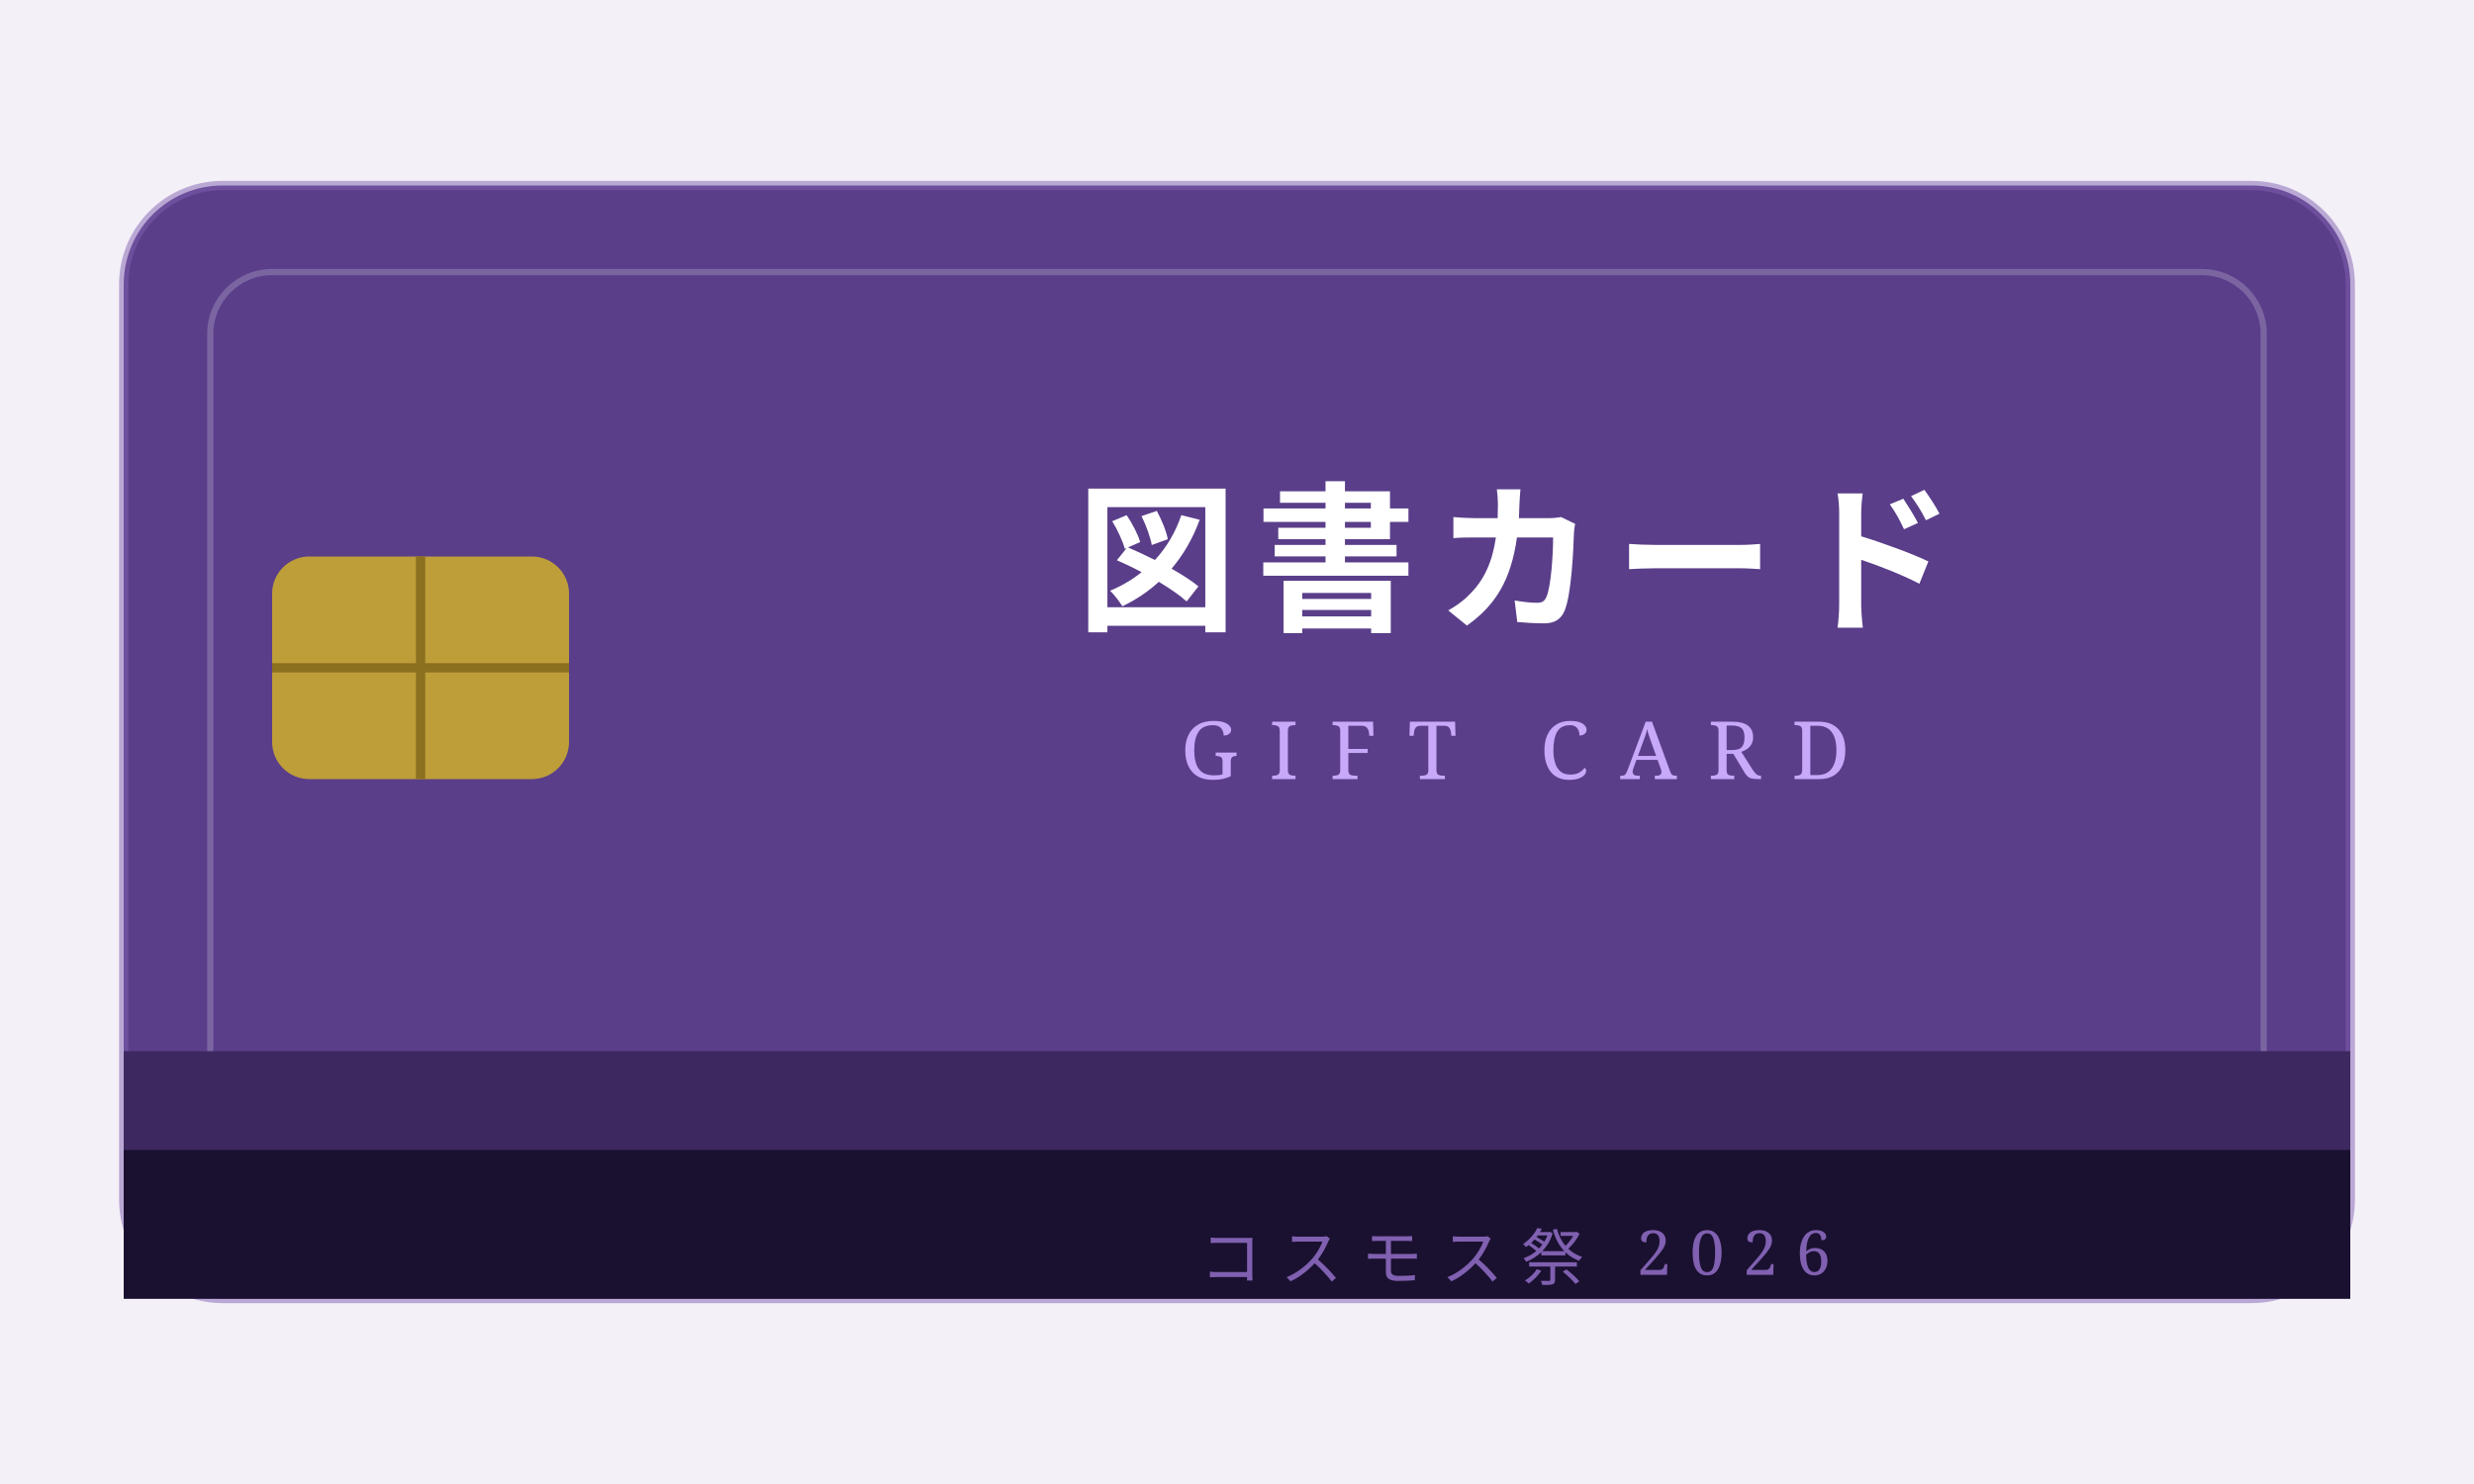
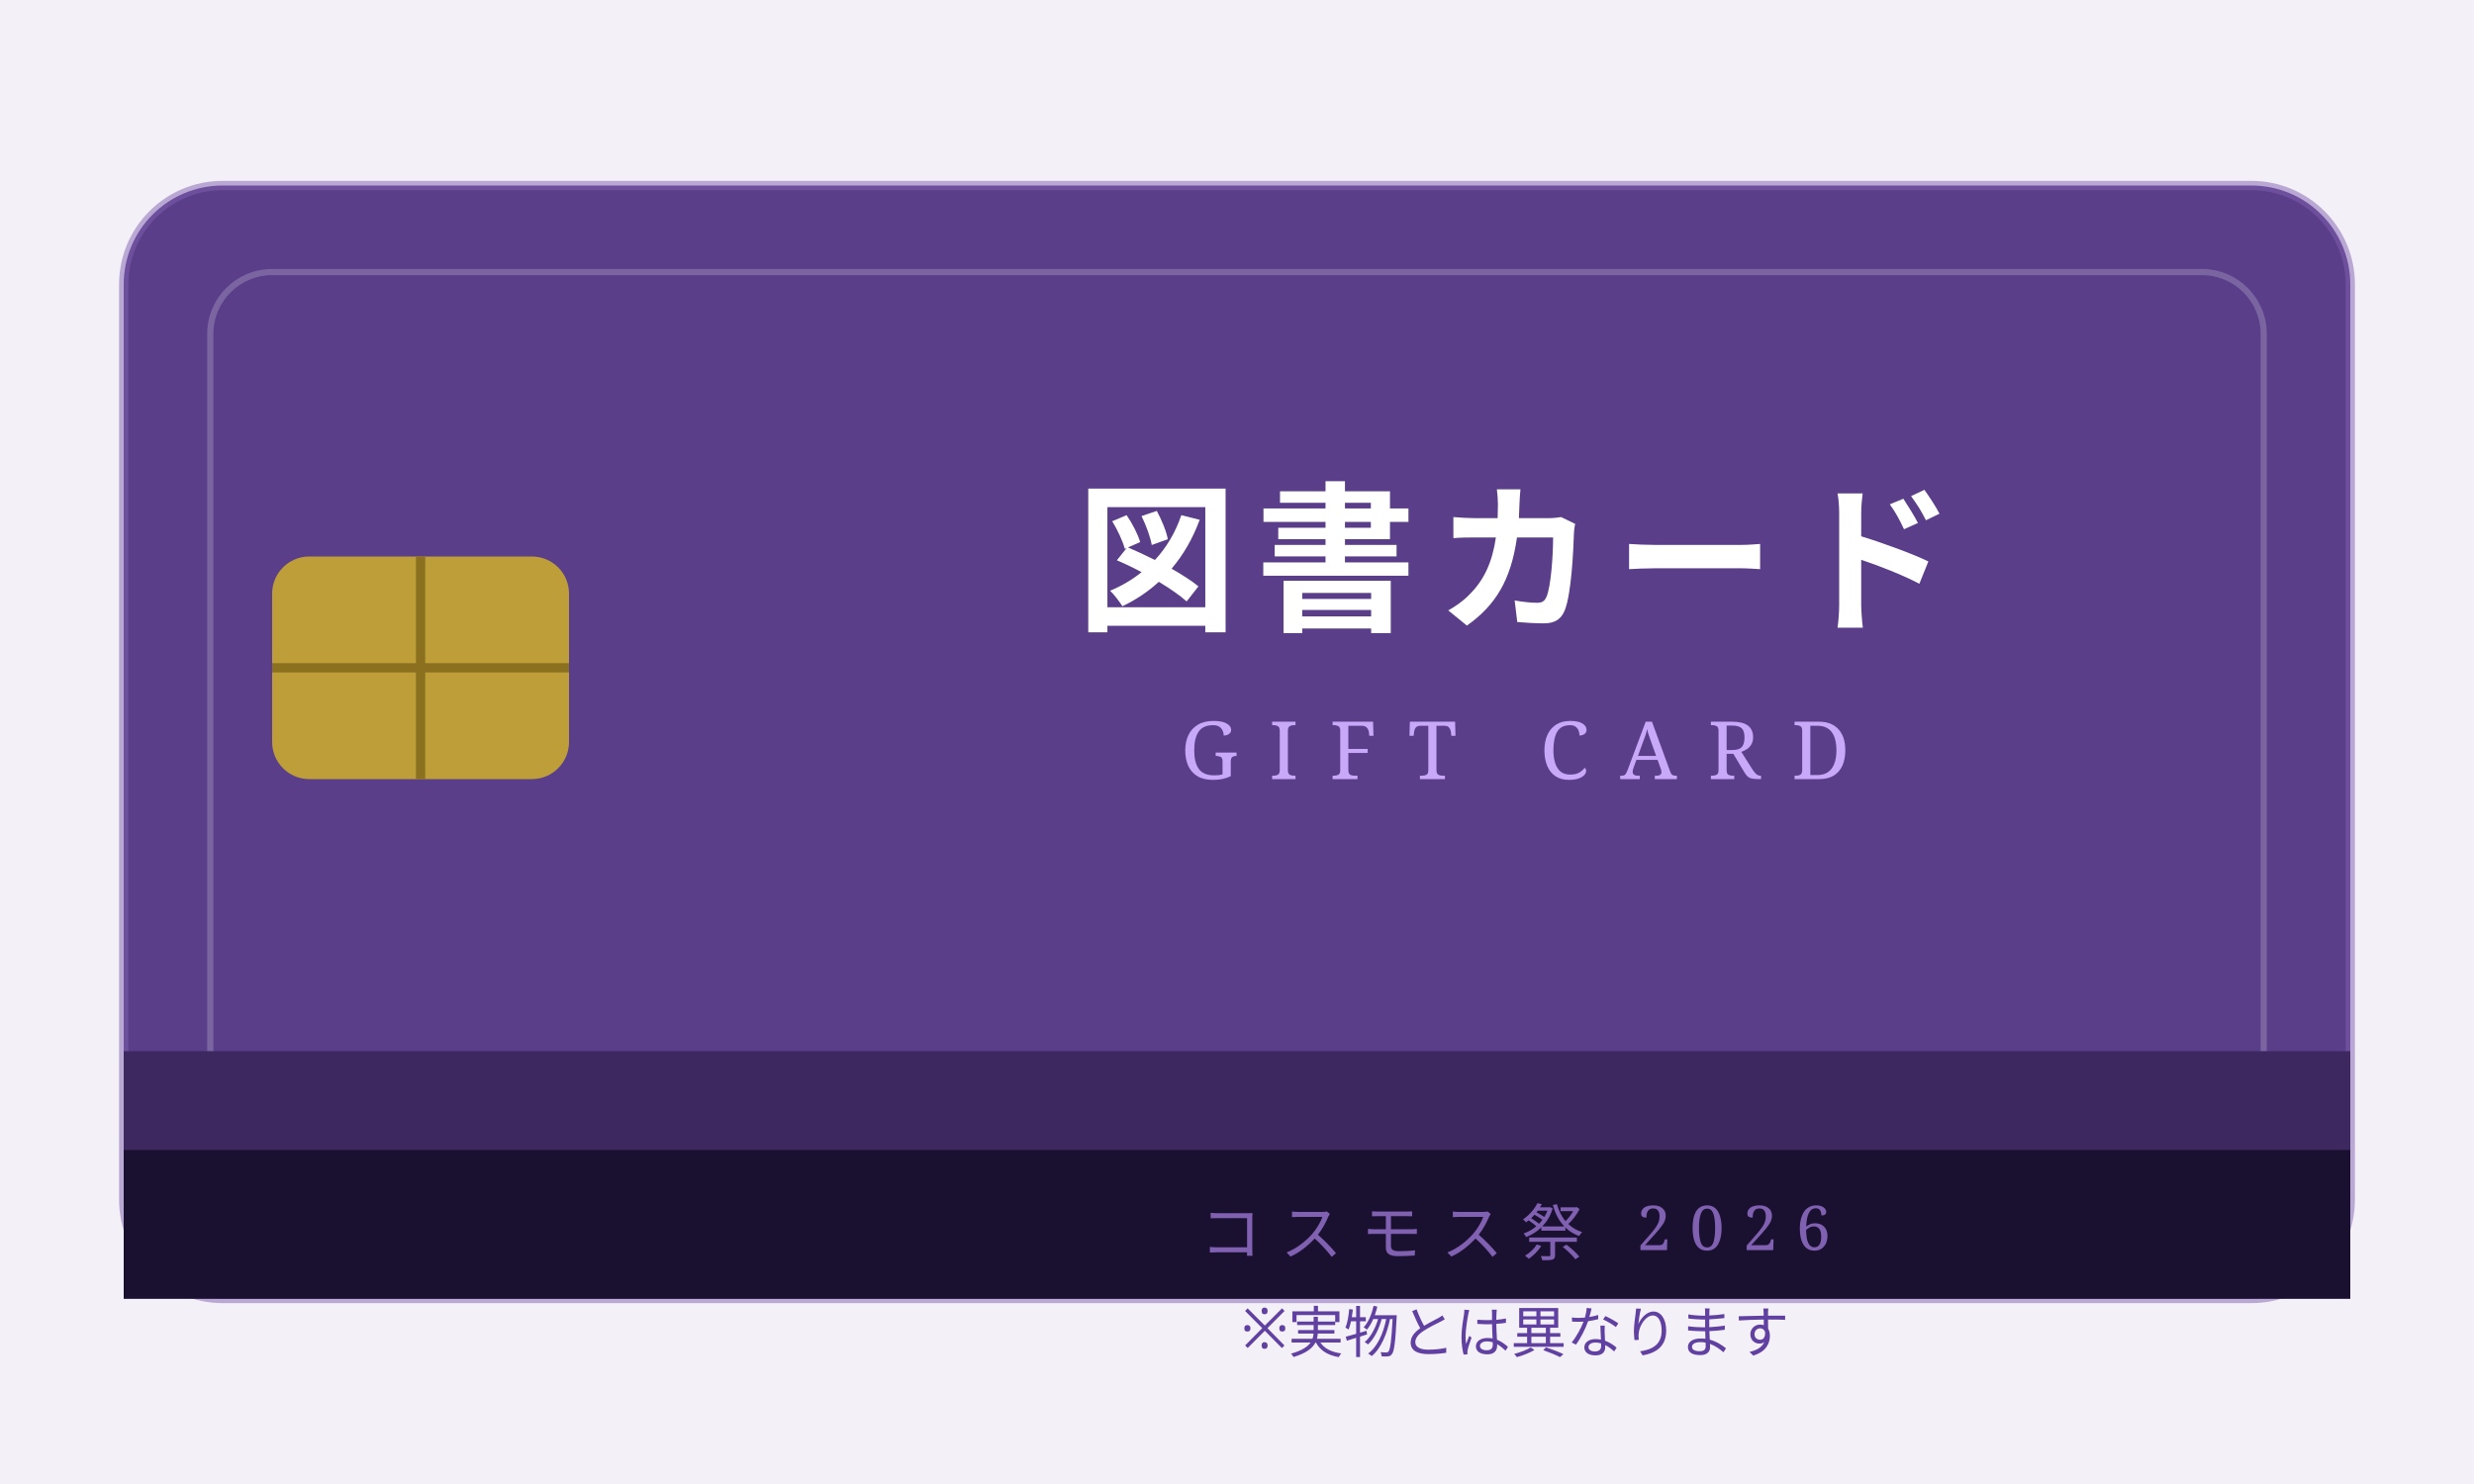
<svg xmlns="http://www.w3.org/2000/svg" viewBox="0 0 400 240" width="400" height="240">
  <rect width="400" height="240" fill="#f4f0f8" />
  <rect x="20" y="30" width="360" height="180" rx="16" fill="#5a3e8a" />
  <rect x="20" y="30" width="360" height="180" rx="16" fill="none" stroke="#8060b0" stroke-width="1.5" opacity="0.5" />
  <rect x="34" y="44" width="332" height="152" rx="10" fill="none" stroke="#ffffff" stroke-width="1" opacity="0.2" />
  <rect x="44" y="90" width="48" height="36" rx="6" fill="#c8a930" opacity="0.9" />
  <line x1="44" y1="108" x2="92" y2="108" stroke="#8b7020" stroke-width="1.5" />
  <line x1="68" y1="90" x2="68" y2="126" stroke="#8b7020" stroke-width="1.5" />
  <text x="245" y="100" text-anchor="middle" font-family="'Hiragino Sans','Hiragino Kaku Gothic ProN','Noto Sans JP',sans-serif" font-size="26" font-weight="bold" fill="#ffffff" letter-spacing="3">図書カード</text>
  <text x="245" y="126" text-anchor="middle" font-family="Georgia,serif" font-size="13" fill="#c8a8f8" letter-spacing="5">GIFT CARD</text>
  <rect x="20" y="170" width="360" height="40" rx="0" fill="#3d2860" />
  <rect x="20" y="170" width="360" height="40" rx="0" fill="none" />
  <rect x="20" y="186" width="360" height="24" rx="0" fill="#2a1d40" />
  <rect x="20" y="186" width="360" height="24" rx="0" fill="#1a1030" />
-   <text x="245" y="207" text-anchor="middle" font-family="Georgia,serif" font-size="10" fill="#8060b0" letter-spacing="3">コスモス祭 2026</text>
+   <text x="245" y="203" text-anchor="middle" font-family="Georgia,serif" font-size="10" fill="#8060b0" letter-spacing="3">コスモス祭 2026</text>
+   <text x="245" y="218" text-anchor="middle" font-family="'Hiragino Sans','Hiragino Kaku Gothic ProN','Noto Sans JP',sans-serif" font-size="9" fill="#6040a0">※実物とは異なります</text>
</svg>
